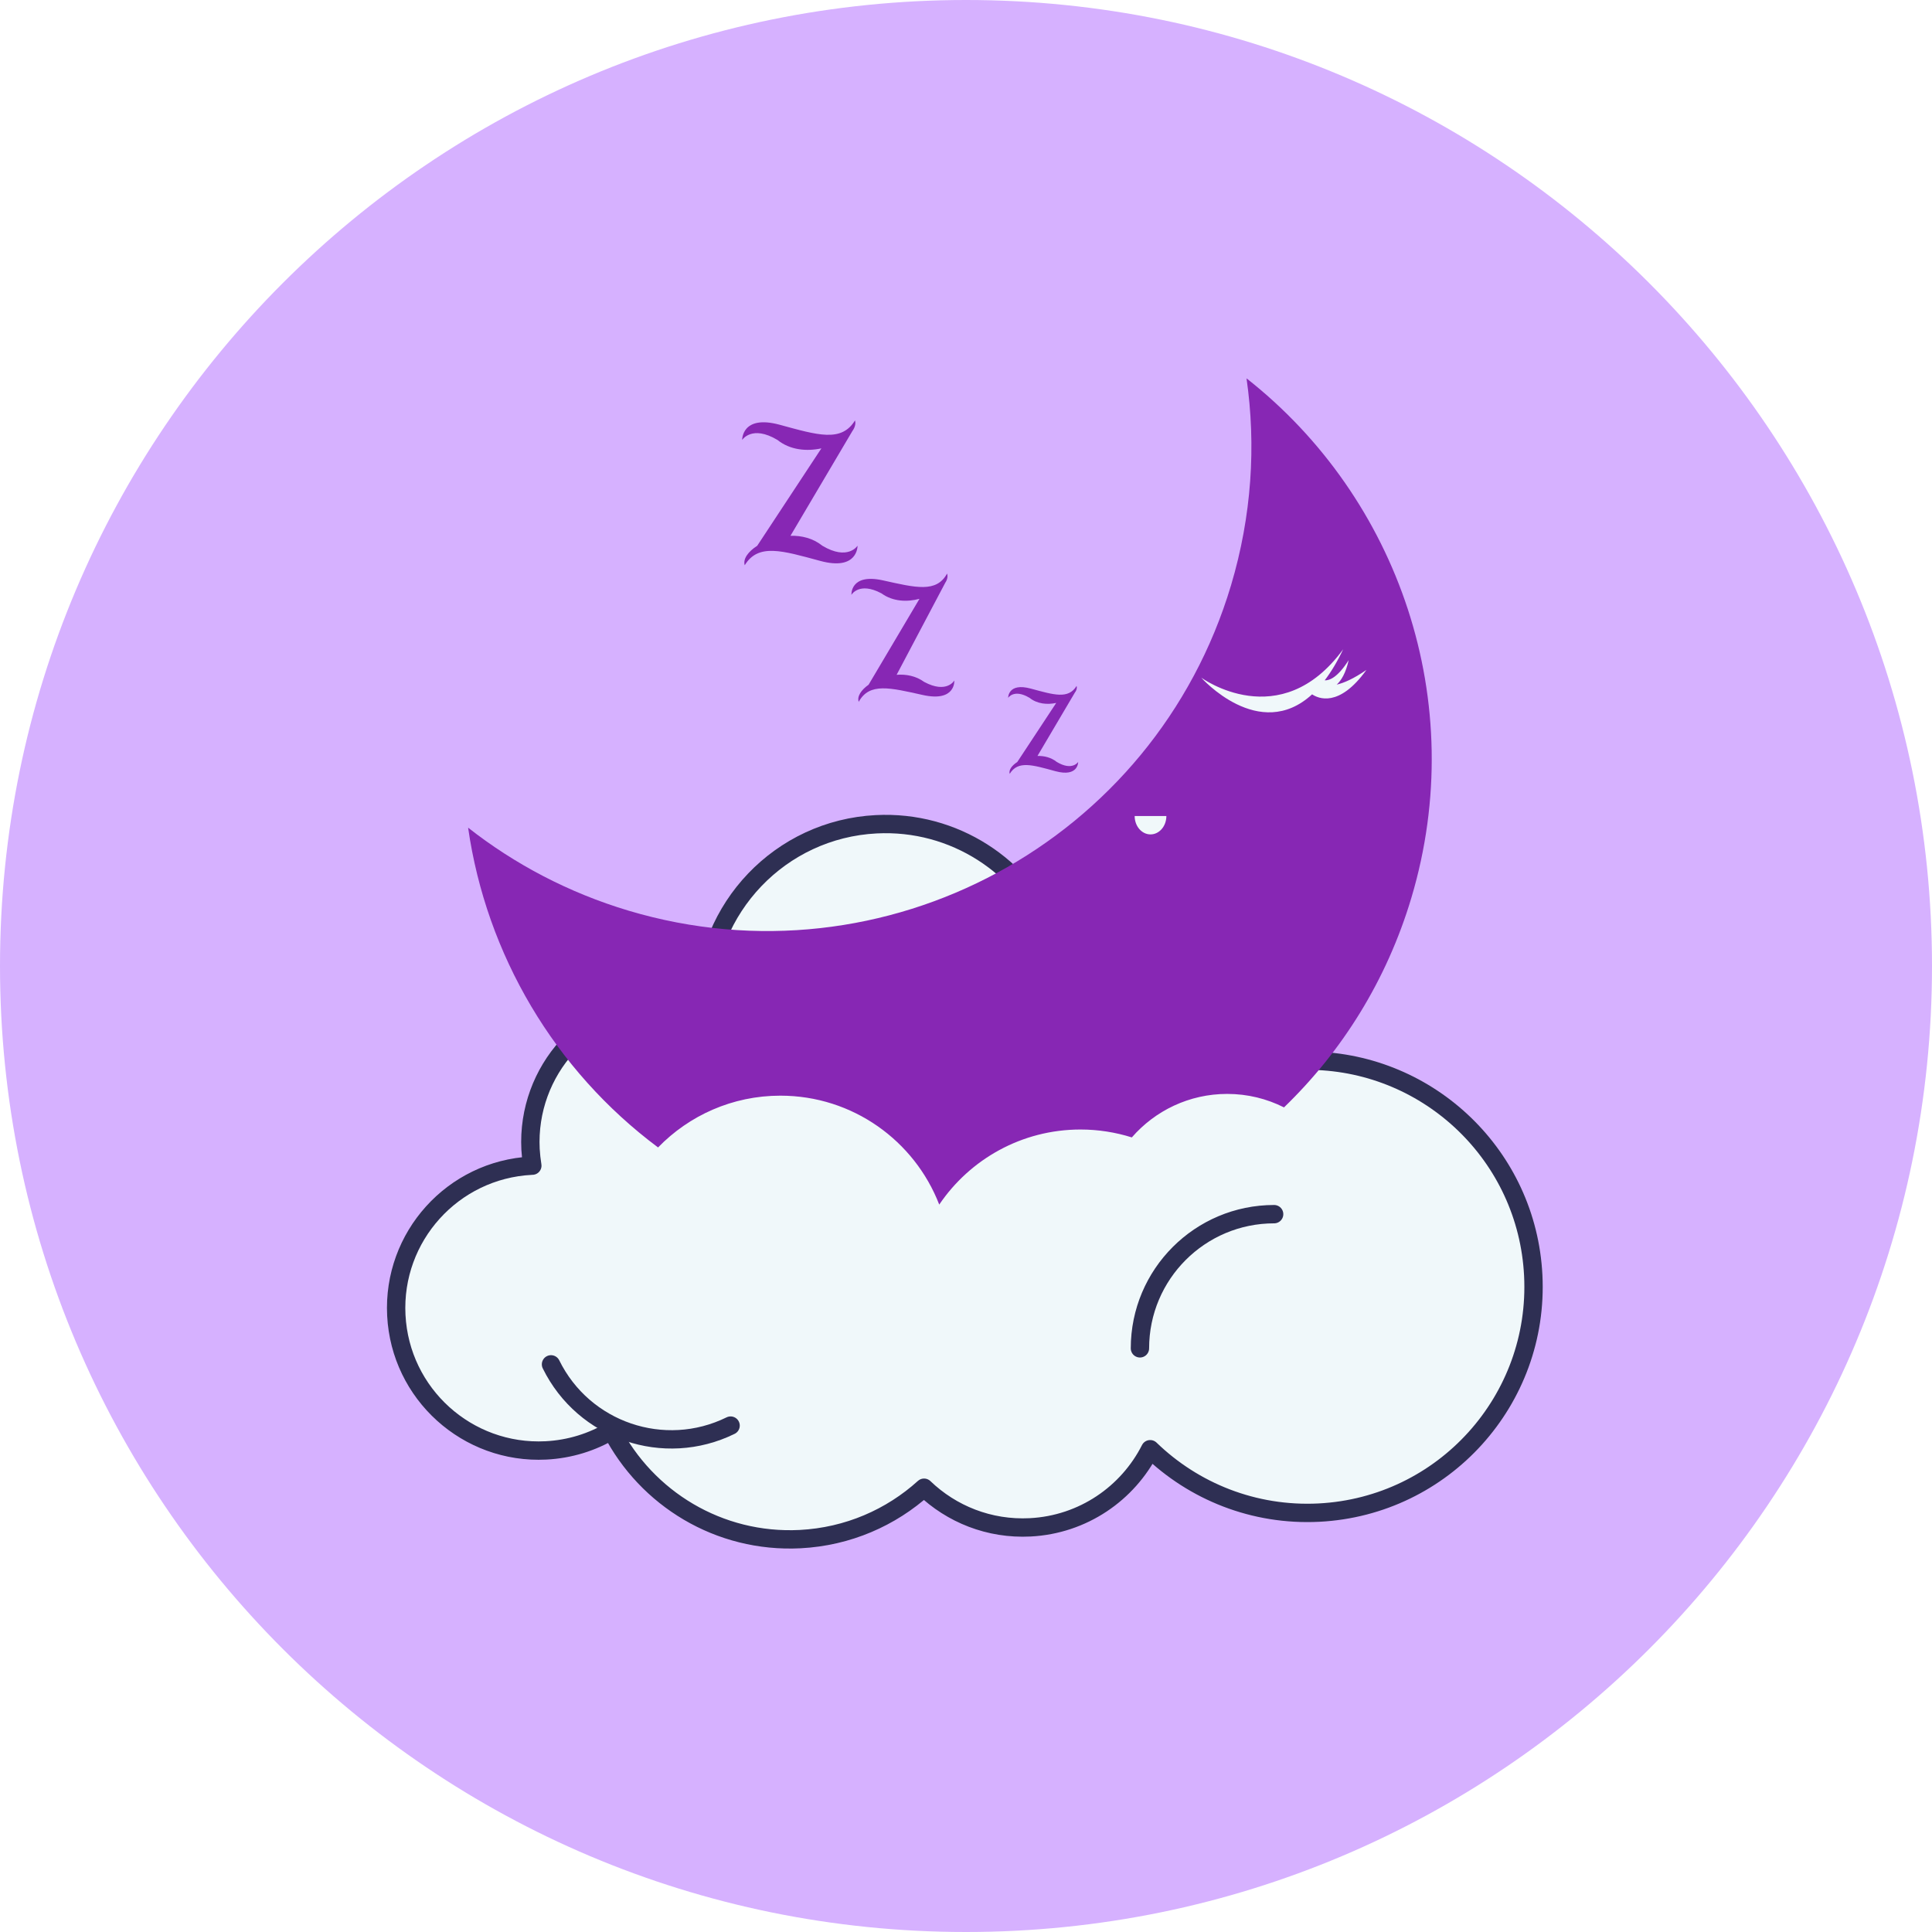
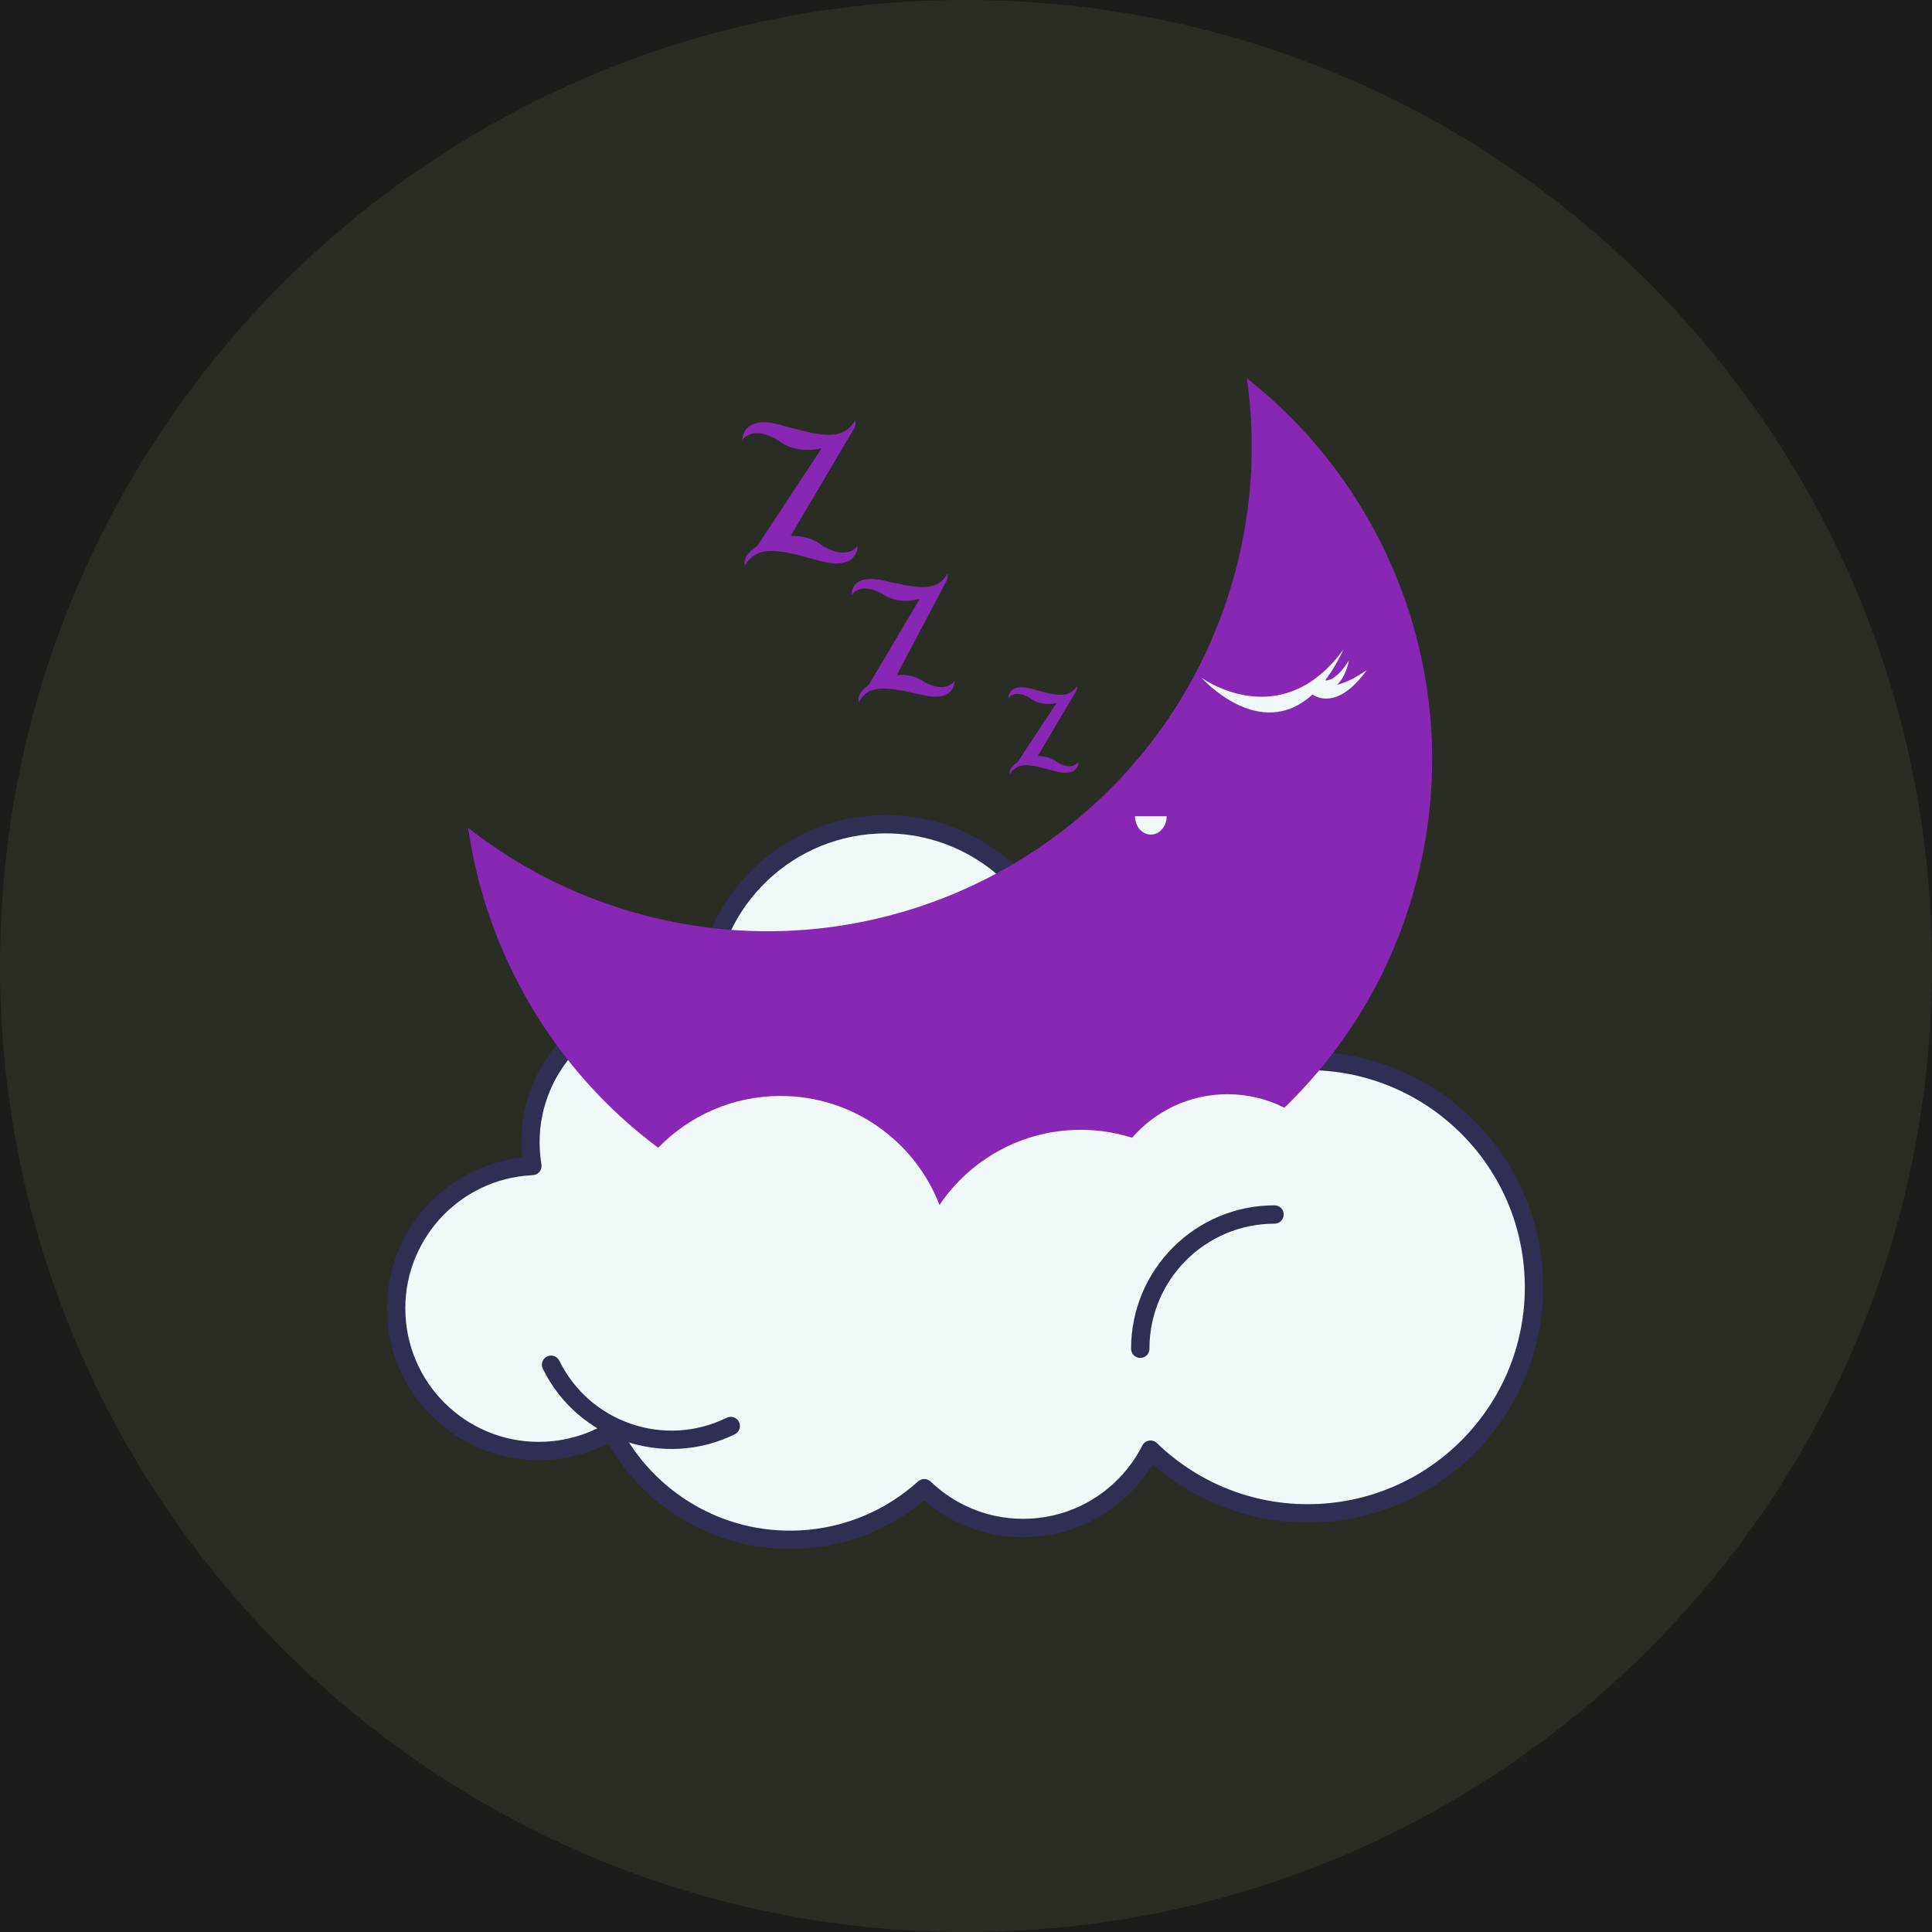
- <svg xmlns="http://www.w3.org/2000/svg" width="500" zoomAndPan="magnify" viewBox="0 0 375 375" height="500" preserveAspectRatio="xMidYMid meet" version="1.2">
+ <svg xmlns="http://www.w3.org/2000/svg" width="500" zoomAndPan="magnify" viewBox="0 0 375 375" height="500" preserveAspectRatio="xMidYMid meet" version="1.0">
  <defs>
-     <clipPath id="36de59edab">
-       <path d="M 187.5 0 C 83.945 0 0 83.945 0 187.5 C 0 291.055 83.945 375 187.5 375 C 291.055 375 375 291.055 375 187.5 C 375 83.945 291.055 0 187.5 0 Z M 187.5 0 " />
+     <clipPath id="6ef6b13287">
+       <path d="M 187.5 0 C 83.945 0 0 83.945 0 187.5 C 0 291.055 83.945 375 187.5 375 C 291.055 375 375 291.055 375 187.5 C 375 83.945 291.055 0 187.5 0 Z M 187.5 0 " clip-rule="nonzero" />
    </clipPath>
-     <clipPath id="6be4852ead">
-       <path d="M 90 73.449 L 278 73.449 L 278 234 L 90 234 Z M 90 73.449 " />
+     <clipPath id="5c336ddb99">
+       <path d="M 0 0 L 375 0 L 375 375 L 0 375 Z M 0 0 " clip-rule="nonzero" />
+     </clipPath>
+     <clipPath id="cba0138f66">
+       <path d="M 187.5 0 C 83.945 0 0 83.945 0 187.5 C 0 291.055 83.945 375 187.5 375 C 291.055 375 375 291.055 375 187.5 C 375 83.945 291.055 0 187.5 0 Z M 187.5 0 " clip-rule="nonzero" />
+     </clipPath>
+     <clipPath id="f1a179e15b">
+       <rect x="0" width="375" y="0" height="375" />
+     </clipPath>
+     <clipPath id="ec1a78dcef">
+       <path d="M 90 73.449 L 278 73.449 L 278 234 L 90 234 Z M 90 73.449 " clip-rule="nonzero" />
    </clipPath>
  </defs>
-   <g id="3967dbb7ed">
-     <rect x="0" width="375" y="0" height="375" style="fill:#ffffff;fill-opacity:1;stroke:none;" />
-     <rect x="0" width="375" y="0" height="375" style="fill:#ffffff;fill-opacity:1;stroke:none;" />
-     <g clip-rule="nonzero" clip-path="url(#36de59edab)">
-       <rect x="0" width="375" y="0" height="375" style="fill:#d6b1ff;fill-opacity:1;stroke:none;" />
+   <rect x="-37.5" width="450" fill="#ffffff" y="-37.5" height="450" fill-opacity="1" />
+   <rect x="-37.5" width="450" fill="#1c1e1a" y="-37.5" height="450" fill-opacity="1" />
+   <g clip-path="url(#6ef6b13287)">
+     <g transform="matrix(1, 0, 0, 1, 0, 0)">
+       <g clip-path="url(#f1a179e15b)">
+         <g clip-path="url(#5c336ddb99)">
+           <g clip-path="url(#cba0138f66)">
+             <rect x="-82.5" width="540" fill="#2a2d24" height="540" y="-82.5" fill-opacity="1" />
+           </g>
+         </g>
+       </g>
    </g>
-     <path style=" stroke:none;fill-rule:nonzero;fill:#f0f8fa;fill-opacity:1;" d="M 297.602 247.527 C 296.426 224.367 277.504 206.328 254.672 205.883 C 248.012 189.828 231.797 178.918 213.438 179.855 C 210.25 180.016 207.168 180.531 204.203 181.352 C 198.617 168.152 185.227 159.215 170.082 159.988 C 151.434 160.934 136.938 176.266 136.762 194.688 C 134.34 194.137 131.801 193.906 129.199 194.039 C 113.938 194.812 102.203 207.824 102.977 223.074 C 103.039 224.152 103.156 225.223 103.324 226.254 C 103.27 226.262 103.211 226.262 103.148 226.262 C 87.883 227.039 76.145 240.047 76.926 255.301 C 77.703 270.562 90.707 282.297 105.961 281.523 C 110.637 281.285 114.973 279.902 118.719 277.66 C 125.496 290.836 139.539 299.539 155.301 298.746 C 164.594 298.266 172.957 294.559 179.359 288.762 C 184.676 293.875 192.004 296.867 199.953 296.457 C 210.23 295.93 218.914 289.859 223.25 281.293 C 231.68 289.457 243.355 294.238 256.008 293.598 C 280.219 292.359 298.836 271.73 297.602 247.527 " />
-     <path style="fill:none;stroke-width:40;stroke-linecap:round;stroke-linejoin:round;stroke:#2e2f53;stroke-opacity:1;stroke-miterlimit:10;" d="M 3365.021 1436.297 C 3351.816 1696.396 3139.314 1898.984 2882.9 1903.985 C 2808.103 2084.287 2626.002 2206.813 2419.818 2196.284 C 2384.021 2194.486 2349.408 2188.695 2316.111 2179.483 C 2253.379 2327.716 2102.996 2428.089 1932.915 2419.402 C 1723.484 2408.786 1560.686 2236.6 1558.712 2029.714 C 1531.513 2035.899 1502.998 2038.487 1473.782 2036.996 C 1302.385 2028.31 1170.603 1882.182 1179.289 1710.917 C 1179.991 1698.809 1181.307 1686.789 1183.193 1675.208 C 1182.579 1675.12 1181.921 1675.12 1181.219 1675.12 C 1009.779 1666.39 877.952 1520.306 886.726 1348.997 C 895.456 1177.601 1041.496 1045.818 1212.805 1054.504 C 1265.316 1057.18 1314.01 1072.71 1356.081 1097.891 C 1432.194 949.877 1589.903 852.18 1766.915 861.13 C 1871.279 866.525 1965.203 908.113 2037.104 973.171 C 2096.81 915.79 2179.108 882.231 2268.382 886.793 C 2383.801 892.671 2481.278 960.888 2530.017 1057.093 C 2624.686 965.406 2755.811 911.711 2897.903 918.905 C 3169.803 932.812 3378.883 1164.484 3365.021 1436.297 Z M 3365.021 1436.297 " transform="matrix(0.0890434,0,0,-0.0890434,-2.031302,375.4201)" />
-     <g clip-rule="nonzero" clip-path="url(#6be4852ead)">
-       <path style=" stroke:none;fill-rule:nonzero;fill:#8727b4;fill-opacity:1;" d="M 241.949 73.438 C 243.828 86.484 242.961 100.133 238.945 113.598 C 224.102 163.328 171.754 191.609 122.023 176.766 C 110.367 173.281 99.887 167.734 90.859 160.648 C 94.395 185.277 107.652 207.742 127.73 222.719 C 133.742 216.523 142.156 212.668 151.469 212.668 C 165.531 212.668 177.523 221.445 182.305 233.812 C 188.246 225.027 198.309 219.238 209.723 219.238 C 213.195 219.238 216.535 219.781 219.688 220.77 C 224.184 215.598 230.809 212.328 238.199 212.328 C 242.172 212.328 245.91 213.273 249.223 214.945 C 260.469 204.09 269.16 190.289 273.949 174.254 C 285.312 136.18 271.41 96.582 241.949 73.438 " />
-     </g>
-     <path style=" stroke:none;fill-rule:nonzero;fill:#8727b4;fill-opacity:1;" d="M 209.27 147.895 C 209.27 147.895 208.129 149.695 205.121 147.895 C 204.023 147.016 202.68 146.695 201.371 146.73 L 208.652 134.398 C 208.742 134.281 208.816 134.164 208.867 134.043 L 208.875 134.023 C 209.012 133.719 209.055 133.426 208.965 133.141 C 207.363 135.762 204.566 134.871 200.09 133.66 C 195.617 132.438 195.68 135.449 195.68 135.449 C 195.68 135.449 196.82 133.641 199.828 135.449 C 201.336 136.648 203.285 136.809 205.012 136.438 L 197.453 147.906 C 196.395 148.59 195.762 149.453 195.984 150.203 C 197.586 147.574 200.383 148.465 204.859 149.688 C 209.332 150.898 209.27 147.895 209.27 147.895 " />
-     <path style=" stroke:none;fill-rule:nonzero;fill:#8727b4;fill-opacity:1;" d="M 185.234 132.09 C 185.234 132.09 183.758 134.699 179.395 132.367 C 177.793 131.199 175.879 130.836 174.035 130.977 L 183.473 113.117 C 183.59 112.945 183.676 112.777 183.75 112.598 L 183.758 112.574 C 183.926 112.137 183.961 111.719 183.828 111.328 C 181.754 115.121 177.738 114.059 171.355 112.645 C 164.977 111.238 165.262 115.457 165.262 115.457 C 165.262 115.457 166.75 112.84 171.113 115.184 C 173.305 116.777 176.074 116.875 178.469 116.234 L 168.594 132.902 C 167.141 133.926 166.312 135.191 166.68 136.223 C 168.754 132.43 172.77 133.488 179.152 134.906 C 185.531 136.312 185.234 132.09 185.234 132.09 " />
-     <path style=" stroke:none;fill-rule:nonzero;fill:#8727b4;fill-opacity:1;" d="M 166.449 105.922 C 166.449 105.922 164.578 108.895 159.609 105.922 C 157.801 104.469 155.594 103.938 153.43 103.996 L 165.441 83.676 C 165.586 83.48 165.699 83.281 165.789 83.082 L 165.816 83.047 L 165.805 83.051 C 166.027 82.555 166.09 82.062 165.957 81.598 C 163.324 85.914 158.691 84.445 151.32 82.441 C 143.945 80.441 144.055 85.391 144.055 85.391 C 144.055 85.391 145.934 82.422 150.902 85.391 C 153.367 87.375 156.59 87.641 159.43 87.027 L 146.973 105.938 C 145.219 107.062 144.18 108.484 144.551 109.715 C 147.18 105.406 151.816 106.875 159.191 108.867 C 166.562 110.871 166.449 105.922 166.449 105.922 " />
-     <path style=" stroke:none;fill-rule:nonzero;fill:#f0f8fa;fill-opacity:1;" d="M 220.238 158.395 C 220.238 160.363 221.617 161.957 223.312 161.957 C 225.012 161.957 226.391 160.363 226.391 158.395 L 220.238 158.395 " />
-     <path style=" stroke:none;fill-rule:nonzero;fill:#f0f8fa;fill-opacity:1;" d="M 259.453 132.883 C 260.336 132.082 261.215 130.656 261.777 128.129 C 259.641 131.504 258.039 132.102 257.121 132.055 C 258.359 130.434 259.559 128.457 260.711 126.02 C 248.484 142.75 233.16 131.531 233.16 131.531 C 233.16 131.531 244.395 144.211 254.68 134.77 C 255.812 135.539 259.891 137.453 265.215 130.035 C 262.738 131.742 260.859 132.562 259.453 132.883 " />
-     <path style="fill:none;stroke-width:40;stroke-linecap:round;stroke-linejoin:round;stroke:#2e2f53;stroke-opacity:1;stroke-miterlimit:10;" d="M 2507.688 1277.008 C 2507.688 1438.49 2638.681 1569.483 2800.206 1569.483 " transform="matrix(0.0890434,0,0,-0.0890434,-2.031302,375.4201)" />
-     <path style="fill:none;stroke-width:40;stroke-linecap:round;stroke-linejoin:round;stroke:#2e2f53;stroke-opacity:1;stroke-miterlimit:10;" d="M 1615.391 1108.595 C 1470.491 1037.395 1295.191 1097.101 1223.903 1242.089 " transform="matrix(0.0890434,0,0,-0.0890434,-2.031302,375.4201)" />
  </g>
+   <path fill="#f0f8fa" d="M 297.691 247.598 C 296.516 224.43 277.586 206.383 254.746 205.938 C 248.082 189.875 231.863 178.961 213.492 179.898 C 210.305 180.059 207.223 180.574 204.254 181.395 C 198.672 168.191 185.273 159.25 170.121 160.023 C 151.465 160.969 136.965 176.309 136.785 194.738 C 134.363 194.188 131.824 193.953 129.223 194.09 C 113.957 194.863 102.215 207.879 102.988 223.137 C 103.051 224.215 103.168 225.285 103.336 226.316 C 103.285 226.328 103.223 226.328 103.16 226.328 C 87.891 227.102 76.148 240.117 76.926 255.375 C 77.707 270.645 90.715 282.383 105.973 281.609 C 110.648 281.367 114.988 279.988 118.738 277.742 C 125.52 290.926 139.566 299.629 155.332 298.836 C 164.633 298.355 172.996 294.652 179.402 288.852 C 184.719 293.965 192.051 296.957 200.008 296.547 C 210.285 296.023 218.973 289.949 223.309 281.379 C 231.746 289.547 243.426 294.328 256.082 293.688 C 280.305 292.449 298.93 271.812 297.691 247.598 " fill-opacity="1" fill-rule="nonzero" />
+   <path stroke-linecap="round" transform="matrix(0.08908, 0, 0, -0.08908, -2.062686, 375.5443)" fill="none" stroke-linejoin="round" d="M 3364.998 1436.311 C 3351.799 1696.392 3139.297 1898.983 2882.9 1903.982 C 2808.09 2084.298 2626.021 2206.817 2419.789 2196.293 C 2384.007 2194.495 2349.408 2188.707 2316.082 2179.498 C 2253.418 2327.715 2103.009 2428.09 1932.911 2419.407 C 1723.479 2408.795 1560.704 2236.592 1558.687 2029.703 C 1531.499 2035.886 1502.996 2038.517 1473.791 2036.982 C 1302.421 2028.3 1170.605 1882.188 1179.288 1710.906 C 1179.989 1698.803 1181.305 1686.788 1183.19 1675.212 C 1182.62 1675.08 1181.919 1675.08 1181.217 1675.08 C 1009.803 1666.397 877.987 1520.286 886.714 1349.004 C 895.484 1177.59 1041.508 1045.818 1212.79 1054.5 C 1265.28 1057.219 1313.998 1072.698 1356.095 1097.913 C 1432.22 949.872 1589.909 852.172 1766.891 861.161 C 1871.301 866.511 1965.186 908.126 2037.101 973.157 C 2096.783 915.8 2179.091 882.21 2268.416 886.814 C 2383.788 892.646 2481.312 960.878 2529.987 1057.088 C 2624.705 965.395 2755.82 911.678 2897.897 918.913 C 3169.817 932.814 3378.899 1164.479 3364.998 1436.311 Z M 3364.998 1436.311 " stroke="#2e2f53" stroke-width="40" stroke-opacity="1" stroke-miterlimit="10" />
+   <g clip-path="url(#ec1a78dcef)">
+     <path fill="#8727b4" d="M 242.016 73.438 C 243.895 86.488 243.031 100.145 239.016 113.613 C 224.164 163.363 171.793 191.656 122.043 176.809 C 110.383 173.324 99.898 167.773 90.867 160.684 C 94.402 185.324 107.668 207.797 127.754 222.781 C 133.766 216.582 142.184 212.723 151.504 212.723 C 165.566 212.723 177.566 221.508 182.352 233.879 C 188.293 225.09 198.359 219.297 209.777 219.297 C 213.254 219.297 216.594 219.84 219.746 220.832 C 224.246 215.656 230.871 212.387 238.266 212.387 C 242.238 212.387 245.98 213.328 249.293 215.004 C 260.547 204.145 269.238 190.34 274.031 174.293 C 285.398 136.203 271.492 96.59 242.016 73.438 " fill-opacity="1" fill-rule="nonzero" />
+   </g>
+   <path fill="#8727b4" d="M 209.324 147.926 C 209.324 147.926 208.184 149.727 205.172 147.926 C 204.078 147.047 202.73 146.723 201.422 146.762 L 208.711 134.422 C 208.797 134.309 208.871 134.191 208.922 134.066 L 208.934 134.047 C 209.066 133.746 209.109 133.453 209.02 133.168 C 207.418 135.785 204.621 134.895 200.141 133.684 C 195.668 132.461 195.73 135.473 195.73 135.473 C 195.73 135.473 196.871 133.664 199.883 135.473 C 201.387 136.676 203.34 136.836 205.066 136.461 L 197.504 147.938 C 196.441 148.621 195.812 149.484 196.035 150.234 C 197.637 147.605 200.434 148.496 204.914 149.719 C 209.387 150.93 209.324 147.926 209.324 147.926 " fill-opacity="1" fill-rule="nonzero" />
+   <path fill="#8727b4" d="M 185.281 132.117 C 185.281 132.117 183.805 134.727 179.438 132.391 C 177.836 131.223 175.918 130.859 174.074 131 L 183.52 113.133 C 183.633 112.965 183.723 112.793 183.793 112.617 L 183.805 112.59 C 183.973 112.152 184.008 111.734 183.875 111.344 C 181.797 115.137 177.781 114.078 171.395 112.66 C 165.016 111.254 165.301 115.477 165.301 115.477 C 165.301 115.477 166.789 112.855 171.152 115.199 C 173.344 116.793 176.113 116.891 178.512 116.25 L 168.633 132.926 C 167.18 133.949 166.352 135.215 166.719 136.25 C 168.793 132.453 172.809 133.516 179.199 134.93 C 185.574 136.336 185.281 132.117 185.281 132.117 " fill-opacity="1" fill-rule="nonzero" />
+   <path fill="#8727b4" d="M 166.484 105.934 C 166.484 105.934 164.613 108.91 159.645 105.934 C 157.836 104.484 155.625 103.949 153.461 104.012 L 165.48 83.68 C 165.621 83.484 165.738 83.285 165.828 83.086 L 165.852 83.051 L 165.844 83.055 C 166.066 82.559 166.129 82.066 165.996 81.602 C 163.359 85.918 158.727 84.449 151.352 82.445 C 143.977 80.445 144.082 85.395 144.082 85.395 C 144.082 85.395 145.961 82.426 150.934 85.395 C 153.398 87.379 156.625 87.648 159.465 87.031 L 147.004 105.953 C 145.25 107.074 144.207 108.5 144.582 109.73 C 147.207 105.418 151.852 106.887 159.227 108.883 C 166.602 110.887 166.484 105.934 166.484 105.934 " fill-opacity="1" fill-rule="nonzero" />
+   <path fill="#f0f8fa" d="M 220.301 158.43 C 220.301 160.398 221.68 161.992 223.371 161.992 C 225.074 161.992 226.453 160.398 226.453 158.43 L 220.301 158.43 " fill-opacity="1" fill-rule="nonzero" />
+   <path fill="#f0f8fa" d="M 259.531 132.906 C 260.41 132.105 261.293 130.68 261.855 128.152 C 259.715 131.527 258.113 132.125 257.195 132.078 C 258.434 130.457 259.637 128.48 260.785 126.039 C 248.555 142.777 233.223 131.555 233.223 131.555 C 233.223 131.555 244.465 144.238 254.754 134.797 C 255.887 135.562 259.965 137.477 265.293 130.059 C 262.816 131.77 260.938 132.586 259.531 132.906 " fill-opacity="1" fill-rule="nonzero" />
+   <path stroke-linecap="round" transform="matrix(0.08908, 0, 0, -0.08908, -2.062686, 375.5443)" fill="none" stroke-linejoin="round" d="M 2507.711 1277 C 2507.711 1438.504 2638.694 1569.487 2800.197 1569.487 " stroke="#2e2f53" stroke-width="40" stroke-opacity="1" stroke-miterlimit="10" />
+   <path stroke-linecap="round" transform="matrix(0.08908, 0, 0, -0.08908, -2.062686, 375.5443)" fill="none" stroke-linejoin="round" d="M 1615.386 1108.612 C 1470.502 1037.398 1295.186 1097.08 1223.884 1242.095 " stroke="#2e2f53" stroke-width="40" stroke-opacity="1" stroke-miterlimit="10" />
</svg>
